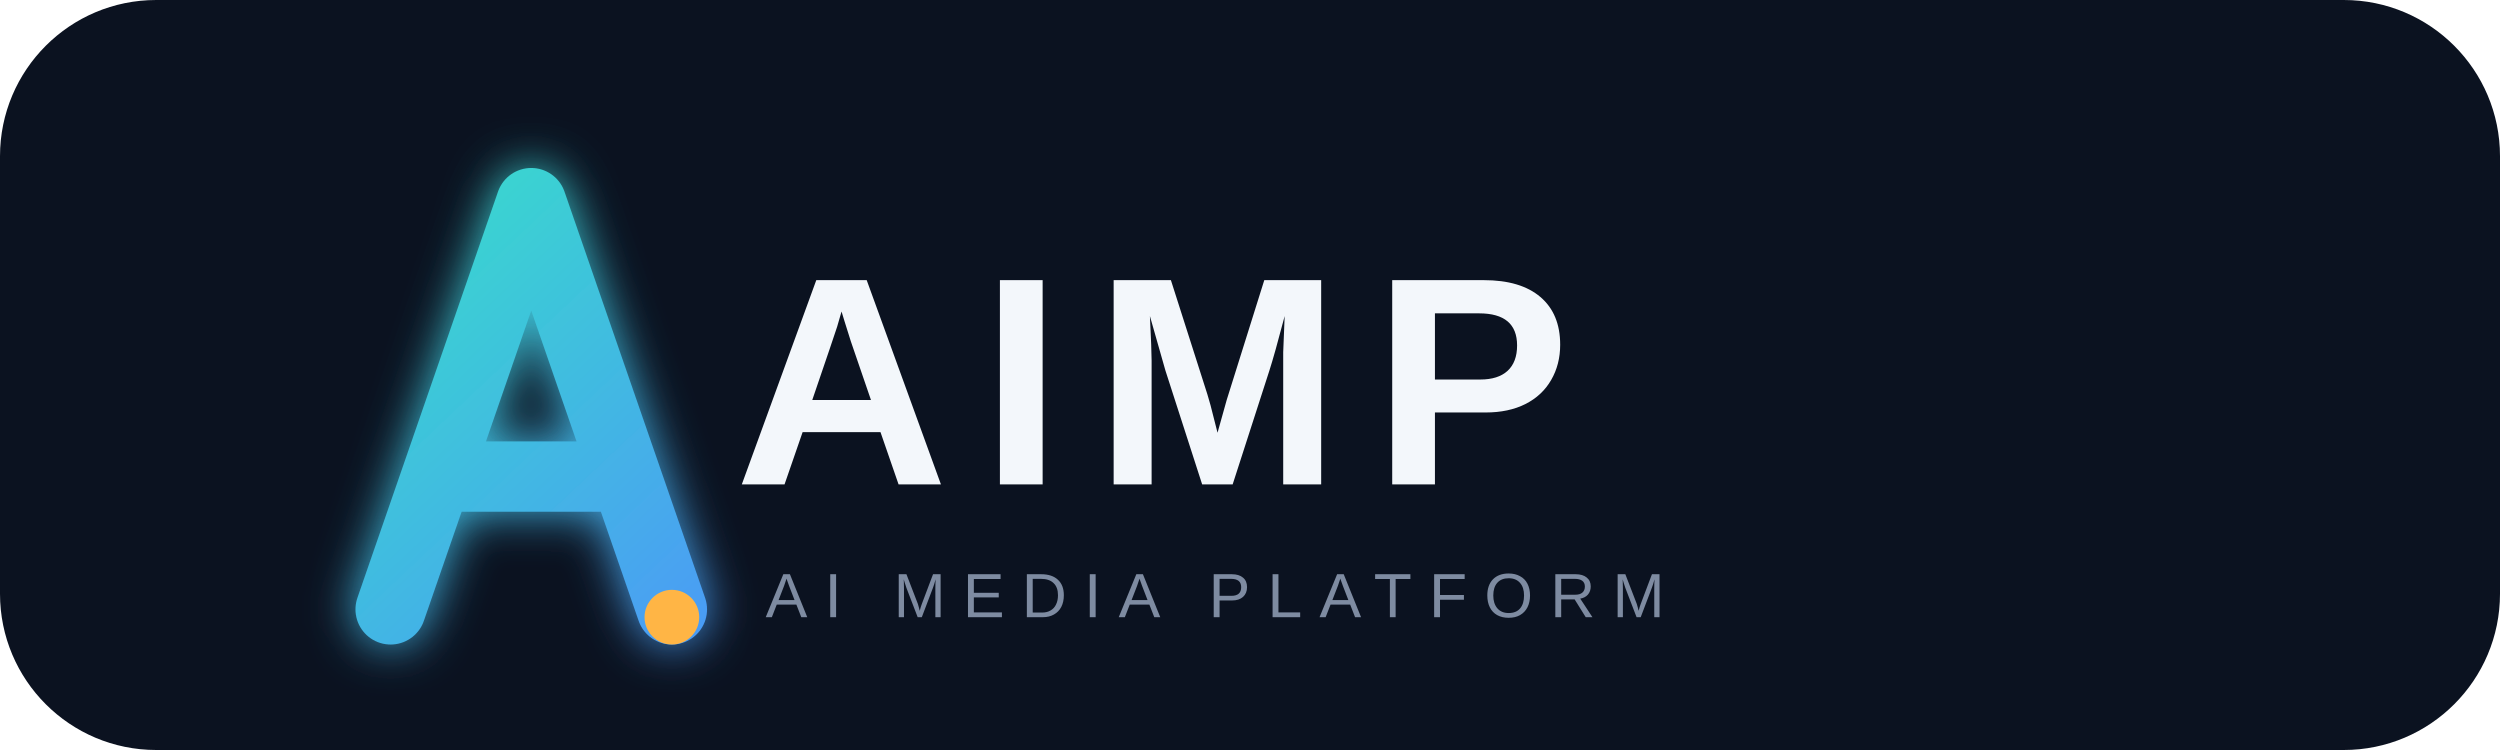
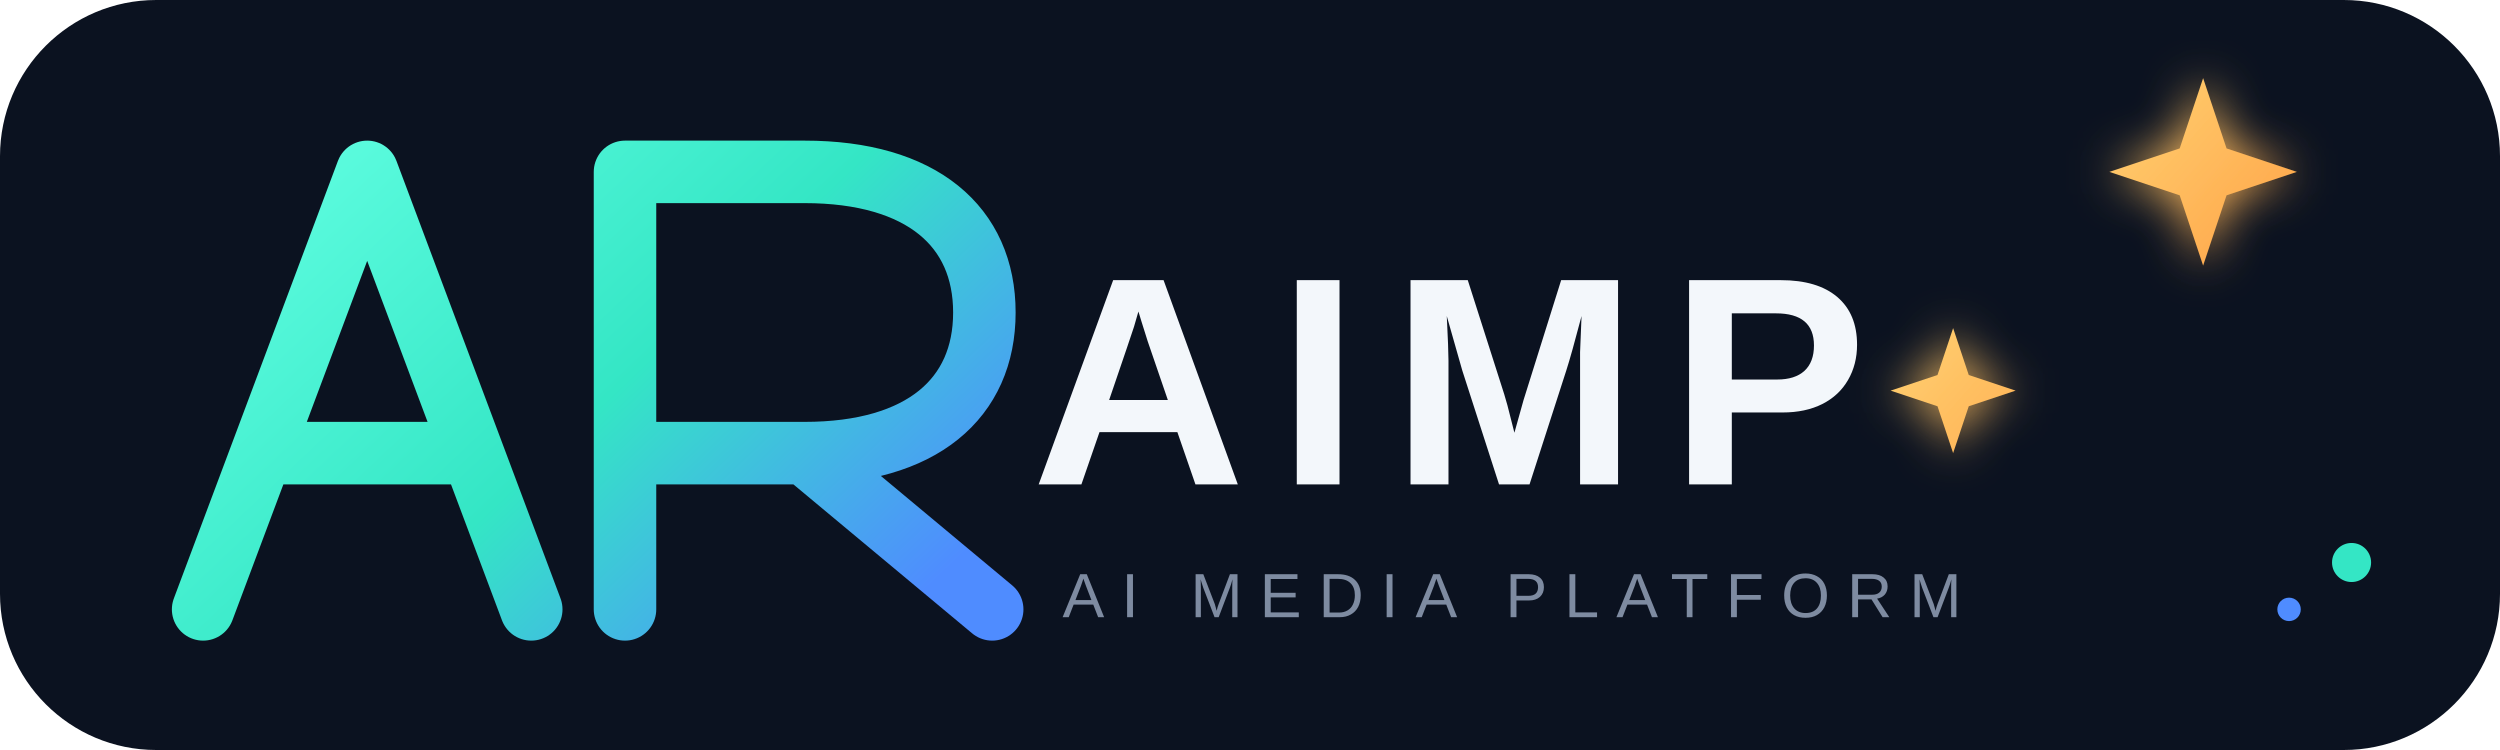
<svg xmlns="http://www.w3.org/2000/svg" viewBox="0 0 320 96" role="img" aria-labelledby="title desc">
  <defs>
-     <linearGradient id="p" x1="20" y1="12" x2="86" y2="82" gradientUnits="userSpaceOnUse">
-       <stop stop-color="#34e6c5" />
+     <linearGradient id="g" x1="18" y1="10" x2="88" y2="84" gradientUnits="userSpaceOnUse">
+       <stop stop-color="#62ffe2" />
+       <stop offset=".55" stop-color="#34e6c5" />
      <stop offset="1" stop-color="#4f8cff" />
    </linearGradient>
-     <filter id="g" x="-40%" y="-40%" width="180%" height="180%">
+     <linearGradient id="s" x1="235" y1="12" x2="280" y2="52" gradientUnits="userSpaceOnUse">
+       <stop stop-color="#fff" />
+       <stop offset=".45" stop-color="#ffcf70" />
+       <stop offset="1" stop-color="#ff9f43" />
+     </linearGradient>
+     <filter id="glow">
      <feGaussianBlur stdDeviation="3" result="b" />
      <feMerge>
        <feMergeNode in="b" />
        <feMergeNode in="SourceGraphic" />
      </feMerge>
    </filter>
  </defs>
  <rect width="320" height="96" rx="20" fill="#0b1220" />
-   <g transform="translate(14 12)">
-     <path d="M36 66 54 14l18 52M43 49h22" fill="none" stroke="url(#p)" stroke-width="9" stroke-linecap="round" stroke-linejoin="round" filter="url(#g)" />
-     <circle cx="72" cy="67" r="3.5" fill="#ffb545" />
+   <g transform="translate(12 9)" fill="none" stroke="url(#g)" stroke-width="8" stroke-linecap="round" stroke-linejoin="round">
+     <path d="M14 69 35 13l21 56M22 49h26" />
+     <path d="M68 69V13h23c15 0 23 7 23 18s-8 18-23 18H68M91 49l24 20" />
  </g>
  <g fill="#f3f7fb" font-family="Arial,Helvetica,sans-serif" font-weight="700" letter-spacing="4">
-     <text x="94" y="62" font-size="38">AIMP</text>
+     <text x="132" y="62" font-size="38">AIMP</text>
  </g>
-   <text x="98" y="79" fill="#7e8ba1" font-family="Arial,Helvetica,sans-serif" font-size="8" letter-spacing="2.2">AI MEDIA PLATFORM</text>
+   <text x="136" y="79" fill="#7e8ba1" font-family="Arial,Helvetica,sans-serif" font-size="8" letter-spacing="2.2">AI MEDIA PLATFORM</text>
+   <g fill="url(#s)" filter="url(#glow)">
+     <path d="M282 10l3 9 9 3-9 3-3 9-3-9-9-3 9-3z" />
+     <path d="M250 42l2 6 6 2-6 2-2 6-2-6-6-2 6-2z" />
+   </g>
+   <circle cx="301" cy="72" r="2.5" fill="#34e6c5" />
+   <circle cx="293" cy="78" r="1.5" fill="#4f8cff" />
</svg>
